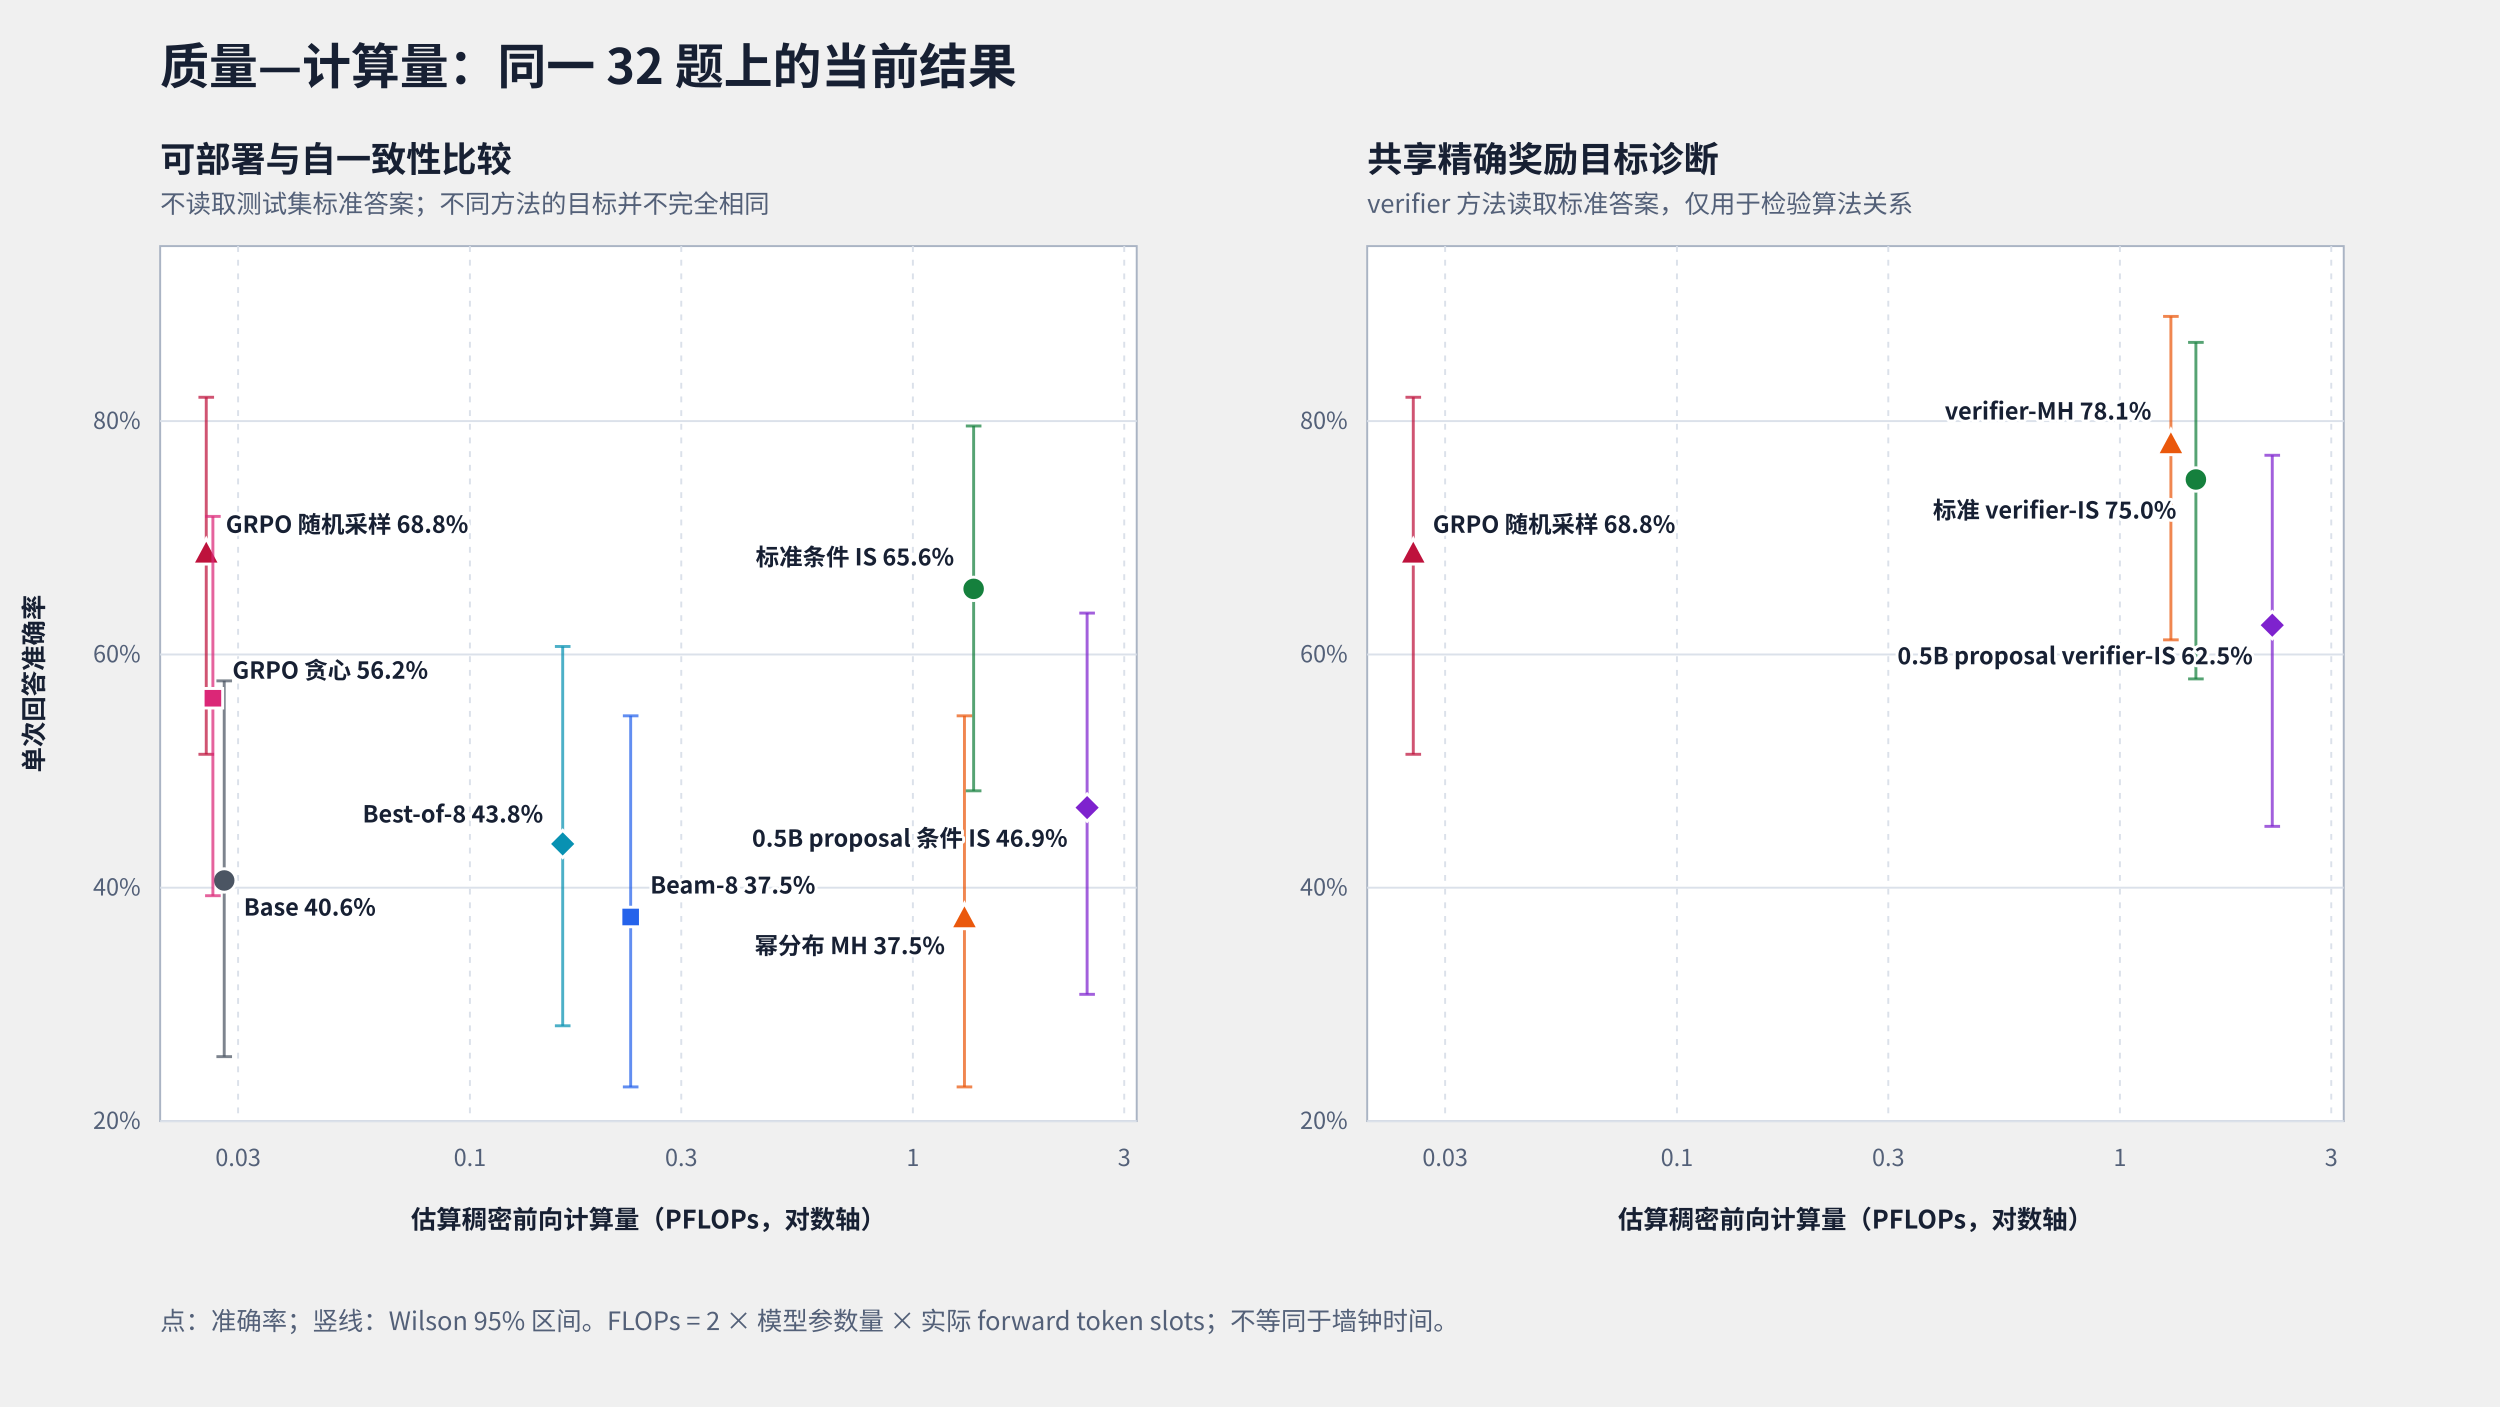
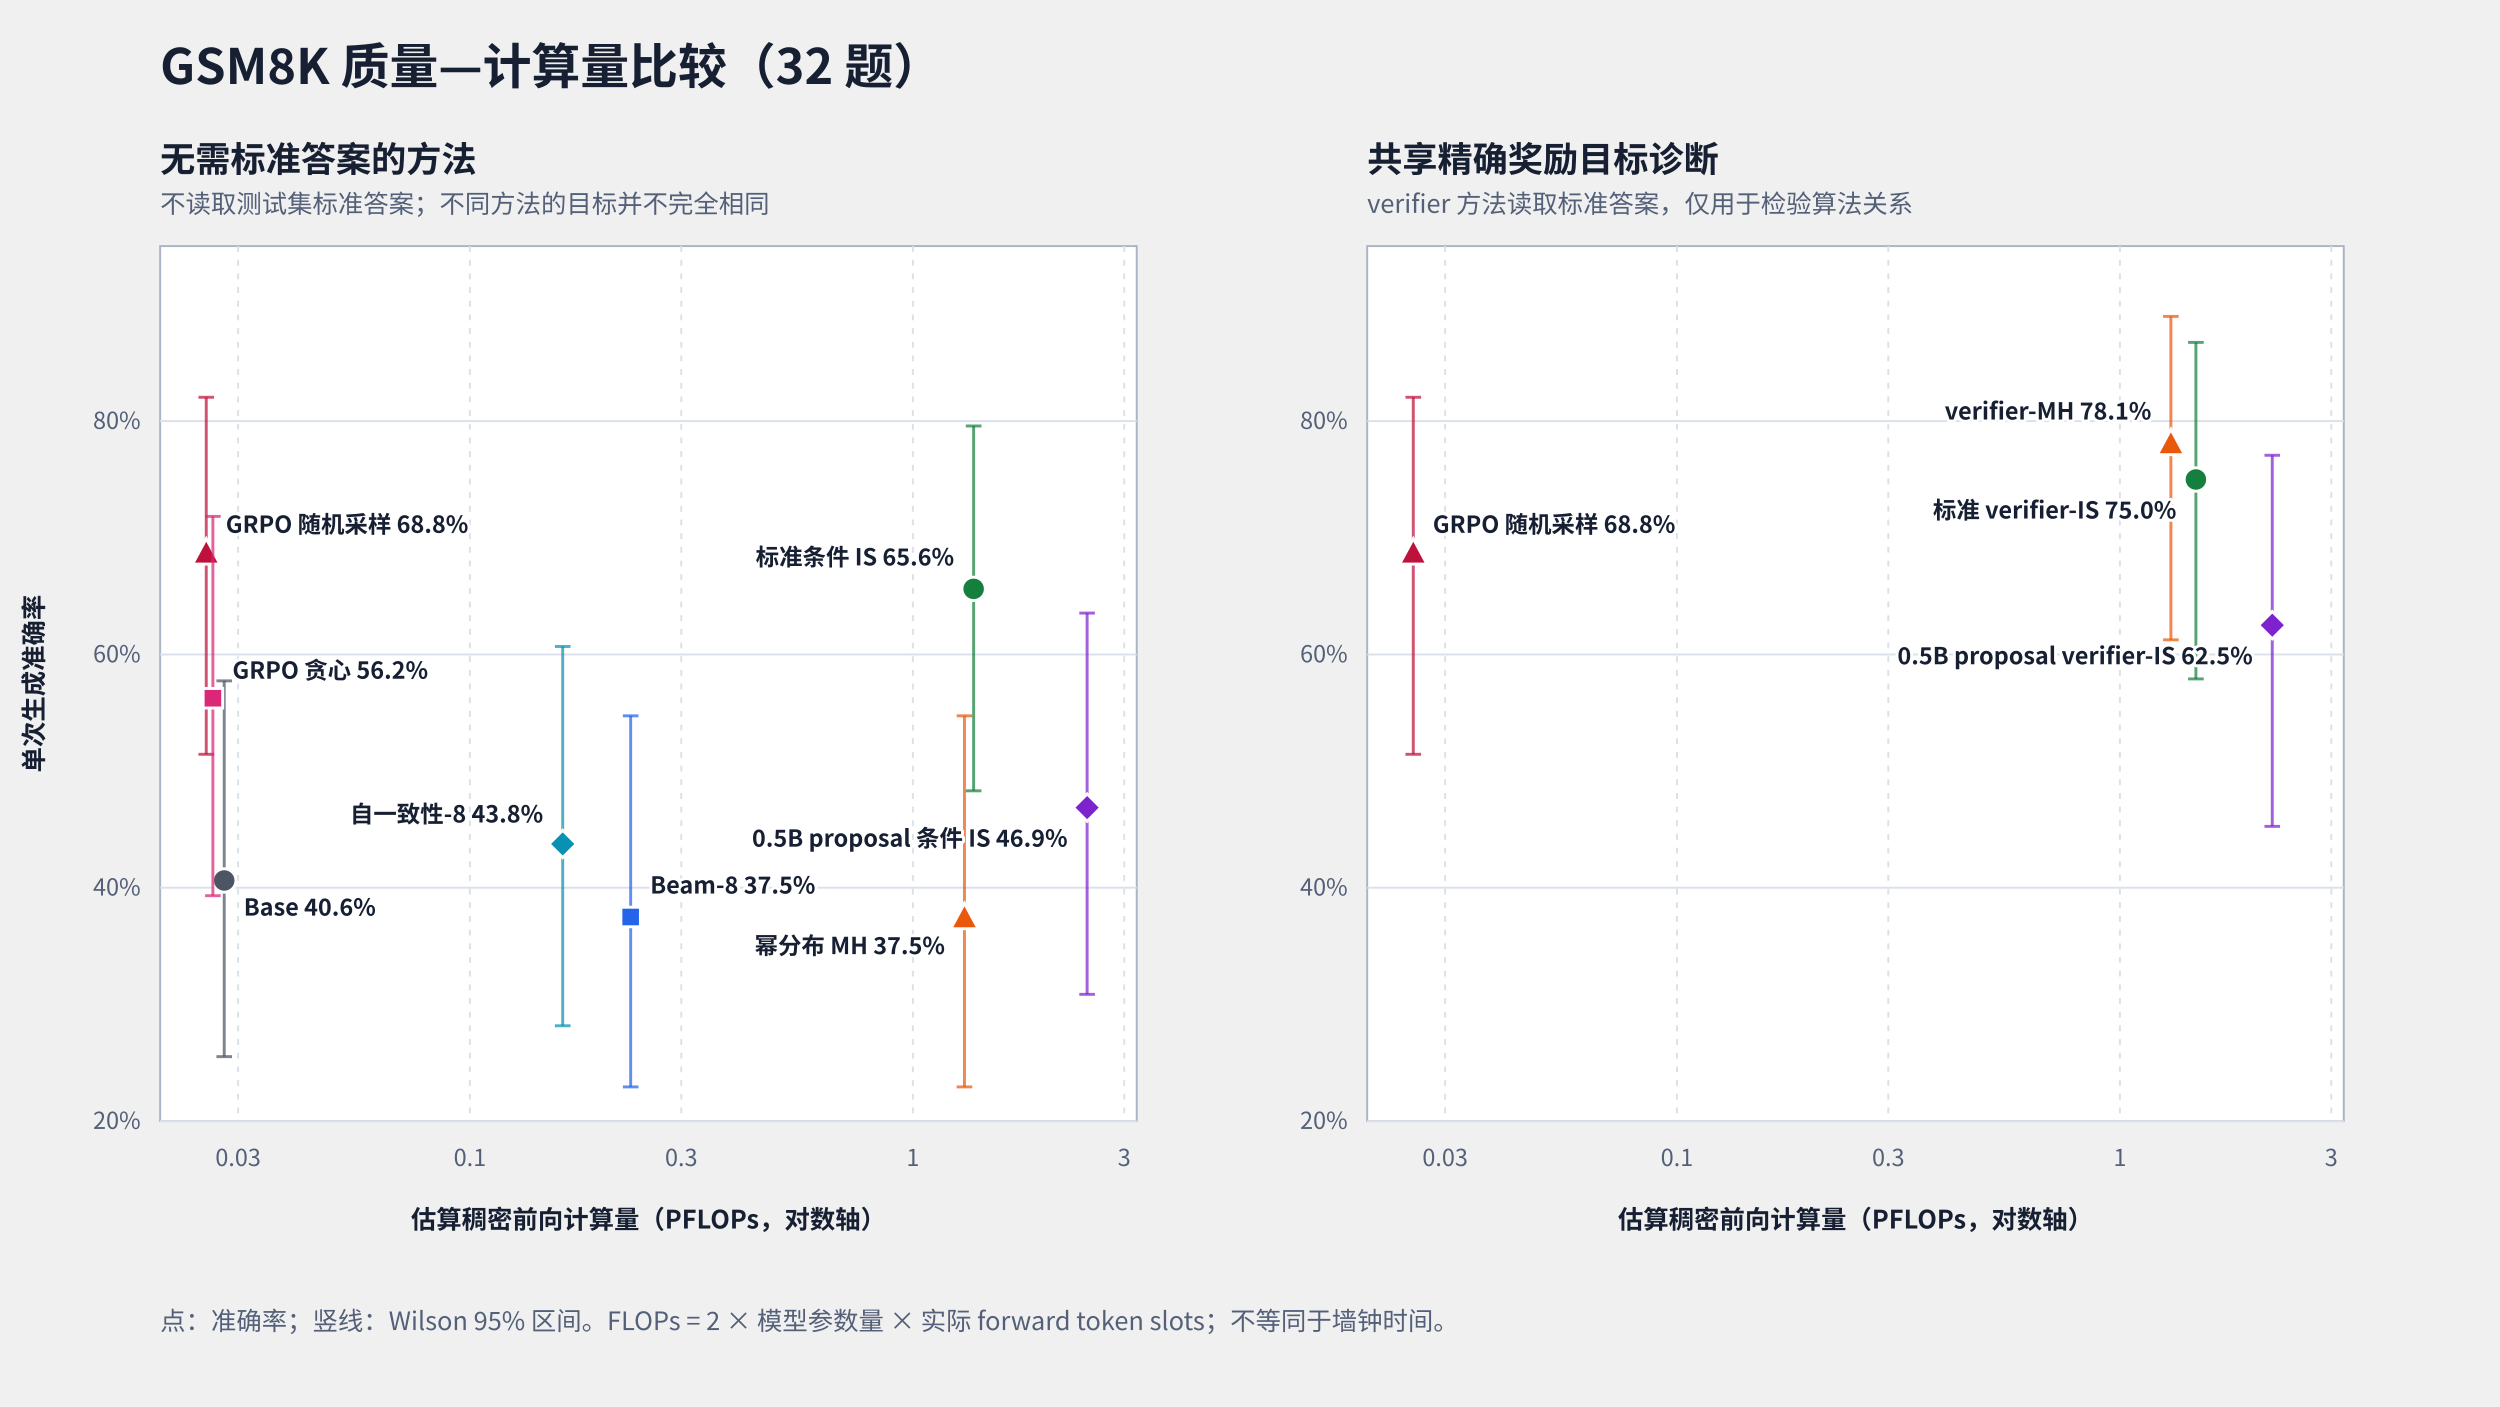
<svg xmlns="http://www.w3.org/2000/svg" width="1280" height="720" viewBox="0 0 1280 720" role="img" aria-labelledby="title desc">
  <style>
text { font-family: 'Noto Sans CJK SC', 'Microsoft YaHei', Arial, sans-serif; fill: #172033; }
.title { font-size: 25px; font-weight: 600; }
.panel-title { font-size: 18px; font-weight: 600; }
.panel-subtitle { font-size: 13px; fill: #536078; }
.frame { fill: #ffffff; stroke: #aab4c4; stroke-width: 1; }
.grid { stroke: #dbe1ea; stroke-width: 1; }
.grid.vertical { stroke-dasharray: 3 4; }
.tick { font-size: 12px; fill: #536078; }
.axis-title { font-size: 13px; font-weight: 600; }
.point-label { font-size: 12px; font-weight: 600; paint-order: stroke; stroke: #ffffff; stroke-width: 3px; stroke-linejoin: round; }
.error { stroke-width: 1.5; opacity: 0.72; }
.note { font-size: 13px; fill: #536078; }
</style>
-   <text id="main-title" class="title" x="82" y="43">质量—计算量：同一 32 题上的当前结果</text>
-   <text class="panel-title" x="82" y="88">可部署与自一致性比较</text>
+   <text id="main-title" class="title" x="82" y="43">GSM8K 质量—计算量比较（32 题）</text>
+   <text class="panel-title" x="82" y="88">无需标准答案的方法</text>
  <text class="panel-subtitle" x="82" y="109">不读取测试集标准答案；不同方法的目标并不完全相同</text>
  <rect class="frame" x="82" y="126" width="500" height="448" />
  <line class="grid" x1="82" y1="574.0" x2="582" y2="574.0" />
  <text class="tick" x="72" y="578.0" text-anchor="end">20%</text>
  <line class="grid" x1="82" y1="454.5" x2="582" y2="454.5" />
  <text class="tick" x="72" y="458.5" text-anchor="end">40%</text>
  <line class="grid" x1="82" y1="335.1" x2="582" y2="335.1" />
  <text class="tick" x="72" y="339.1" text-anchor="end">60%</text>
  <line class="grid" x1="82" y1="215.6" x2="582" y2="215.6" />
  <text class="tick" x="72" y="219.6" text-anchor="end">80%</text>
  <line class="grid vertical" x1="121.9" y1="126" x2="121.9" y2="574" />
  <text class="tick" x="121.9" y="597" text-anchor="middle">0.03</text>
  <line class="grid vertical" x1="240.6" y1="126" x2="240.6" y2="574" />
  <text class="tick" x="240.6" y="597" text-anchor="middle">0.1</text>
  <line class="grid vertical" x1="348.8" y1="126" x2="348.8" y2="574" />
  <text class="tick" x="348.8" y="597" text-anchor="middle">0.3</text>
  <line class="grid vertical" x1="467.4" y1="126" x2="467.4" y2="574" />
  <text class="tick" x="467.4" y="597" text-anchor="middle">1</text>
  <line class="grid vertical" x1="575.6" y1="126" x2="575.6" y2="574" />
  <text class="tick" x="575.6" y="597" text-anchor="middle">3</text>
  <g aria-label="Base  40.6%, 0.0279 PFLOPs">
    <line class="error" x1="114.8" y1="348.6" x2="114.8" y2="541.0" stroke="#4b5563" />
    <line class="error" x1="110.8" y1="348.6" x2="118.8" y2="348.6" stroke="#4b5563" />
    <line class="error" x1="110.8" y1="541.0" x2="118.8" y2="541.0" stroke="#4b5563" />
    <circle cx="114.8" cy="450.8" r="6" fill="#4b5563" stroke="#ffffff" stroke-width="1.5" />
    <text class="point-label" x="124.8" y="468.8" text-anchor="start">Base  40.6%</text>
  </g>
  <g aria-label="Beam-8  37.5%, 0.2306 PFLOPs">
    <line class="error" x1="322.9" y1="366.5" x2="322.9" y2="556.5" stroke="#2563eb" />
    <line class="error" x1="318.9" y1="366.5" x2="326.9" y2="366.5" stroke="#2563eb" />
    <line class="error" x1="318.9" y1="556.5" x2="326.9" y2="556.5" stroke="#2563eb" />
    <rect x="317.9" y="464.5" width="10" height="10" fill="#2563eb" stroke="#ffffff" stroke-width="1.5" />
    <text class="point-label" x="332.9" y="457.5" text-anchor="start">Beam-8  37.5%</text>
  </g>
-   <g aria-label="Best-of-8  43.8%, 0.1621 PFLOPs">
+   <g aria-label="自一致性-8  43.8%, 0.1621 PFLOPs">
    <line class="error" x1="288.1" y1="331.0" x2="288.1" y2="525.2" stroke="#0891b2" />
    <line class="error" x1="284.1" y1="331.0" x2="292.1" y2="331.0" stroke="#0891b2" />
    <line class="error" x1="284.1" y1="525.2" x2="292.1" y2="525.2" stroke="#0891b2" />
    <polygon points="288.1,425.1 295.1,432.1 288.1,439.1 281.1,432.1" fill="#0891b2" stroke="#ffffff" stroke-width="1.5" />
-     <text class="point-label" x="278.1" y="421.1" text-anchor="end">Best-of-8  43.8%</text>
+     <text class="point-label" x="278.1" y="421.1" text-anchor="end">自一致性-8  43.8%</text>
  </g>
  <g aria-label="幂分布 MH  37.5%, 1.3077 PFLOPs">
    <line class="error" x1="493.8" y1="366.5" x2="493.8" y2="556.5" stroke="#ea580c" />
    <line class="error" x1="489.8" y1="366.5" x2="497.8" y2="366.5" stroke="#ea580c" />
    <line class="error" x1="489.8" y1="556.5" x2="497.8" y2="556.5" stroke="#ea580c" />
    <polygon points="493.8,462.5 500.8,475.5 486.8,475.5" fill="#ea580c" stroke="#ffffff" stroke-width="1.5" />
    <text class="point-label" x="483.8" y="488.5" text-anchor="end">幂分布 MH  37.5%</text>
  </g>
  <g aria-label="标准条件 IS  65.6%, 1.3706 PFLOPs">
    <line class="error" x1="498.5" y1="218.1" x2="498.5" y2="404.9" stroke="#15803d" />
    <line class="error" x1="494.5" y1="218.1" x2="502.5" y2="218.1" stroke="#15803d" />
    <line class="error" x1="494.5" y1="404.9" x2="502.5" y2="404.9" stroke="#15803d" />
    <circle cx="498.5" cy="301.5" r="6" fill="#15803d" stroke="#ffffff" stroke-width="1.5" />
    <text class="point-label" x="488.5" y="289.5" text-anchor="end">标准条件 IS  65.6%</text>
  </g>
  <g aria-label="0.5B proposal 条件 IS  46.9%, 2.4724 PFLOPs">
    <line class="error" x1="556.6" y1="313.9" x2="556.6" y2="509.1" stroke="#7e22ce" />
    <line class="error" x1="552.6" y1="313.9" x2="560.6" y2="313.9" stroke="#7e22ce" />
    <line class="error" x1="552.6" y1="509.1" x2="560.6" y2="509.1" stroke="#7e22ce" />
    <polygon points="556.6,406.5 563.6,413.5 556.6,420.5 549.6,413.5" fill="#7e22ce" stroke="#ffffff" stroke-width="1.5" />
    <text class="point-label" x="546.6" y="433.5" text-anchor="end">0.5B proposal 条件 IS  46.9%</text>
  </g>
  <g aria-label="GRPO 随机采样  68.8%, 0.0254 PFLOPs">
    <line class="error" x1="105.6" y1="203.4" x2="105.6" y2="386.2" stroke="#be123c" />
    <line class="error" x1="101.6" y1="203.4" x2="109.6" y2="203.4" stroke="#be123c" />
    <line class="error" x1="101.6" y1="386.2" x2="109.6" y2="386.2" stroke="#be123c" />
    <polygon points="105.6,275.8 112.6,288.8 98.6,288.8" fill="#be123c" stroke="#ffffff" stroke-width="1.5" />
    <text class="point-label" x="115.6" y="272.8" text-anchor="start">GRPO 随机采样  68.8%</text>
  </g>
  <g aria-label="GRPO 贪心  56.2%, 0.0263 PFLOPs">
    <line class="error" x1="109.0" y1="264.4" x2="109.0" y2="458.6" stroke="#db2777" />
    <line class="error" x1="105.0" y1="264.4" x2="113.0" y2="264.4" stroke="#db2777" />
    <line class="error" x1="105.0" y1="458.6" x2="113.0" y2="458.6" stroke="#db2777" />
    <rect x="104.0" y="352.5" width="10" height="10" fill="#db2777" stroke="#ffffff" stroke-width="1.5" />
    <text class="point-label" x="119.0" y="347.5" text-anchor="start">GRPO 贪心  56.2%</text>
  </g>
  <text class="axis-title" x="332.0" y="629" text-anchor="middle">估算稠密前向计算量（PFLOPs，对数轴）</text>
  <text class="panel-title" x="700" y="88">共享精确奖励目标诊断</text>
  <text class="panel-subtitle" x="700" y="109">verifier 方法读取标准答案，仅用于检验算法关系</text>
  <rect class="frame" x="700" y="126" width="500" height="448" />
  <line class="grid" x1="700" y1="574.0" x2="1200" y2="574.0" />
  <text class="tick" x="690" y="578.0" text-anchor="end">20%</text>
  <line class="grid" x1="700" y1="454.5" x2="1200" y2="454.5" />
  <text class="tick" x="690" y="458.5" text-anchor="end">40%</text>
  <line class="grid" x1="700" y1="335.1" x2="1200" y2="335.1" />
  <text class="tick" x="690" y="339.1" text-anchor="end">60%</text>
  <line class="grid" x1="700" y1="215.6" x2="1200" y2="215.6" />
  <text class="tick" x="690" y="219.6" text-anchor="end">80%</text>
  <line class="grid vertical" x1="739.9" y1="126" x2="739.9" y2="574" />
  <text class="tick" x="739.9" y="597" text-anchor="middle">0.03</text>
  <line class="grid vertical" x1="858.6" y1="126" x2="858.6" y2="574" />
  <text class="tick" x="858.6" y="597" text-anchor="middle">0.1</text>
  <line class="grid vertical" x1="966.8" y1="126" x2="966.8" y2="574" />
  <text class="tick" x="966.8" y="597" text-anchor="middle">0.3</text>
  <line class="grid vertical" x1="1085.4" y1="126" x2="1085.4" y2="574" />
  <text class="tick" x="1085.4" y="597" text-anchor="middle">1</text>
  <line class="grid vertical" x1="1193.6" y1="126" x2="1193.6" y2="574" />
  <text class="tick" x="1193.6" y="597" text-anchor="middle">3</text>
  <g aria-label="verifier-MH  78.1%, 1.3028 PFLOPs">
    <line class="error" x1="1111.5" y1="162.0" x2="1111.5" y2="327.6" stroke="#ea580c" />
    <line class="error" x1="1107.5" y1="162.0" x2="1115.5" y2="162.0" stroke="#ea580c" />
    <line class="error" x1="1107.5" y1="327.6" x2="1115.5" y2="327.6" stroke="#ea580c" />
    <polygon points="1111.5,219.8 1118.5,232.8 1104.5,232.8" fill="#ea580c" stroke="#ffffff" stroke-width="1.5" />
    <text class="point-label" x="1101.5" y="214.8" text-anchor="end">verifier-MH  78.1%</text>
  </g>
  <g aria-label="标准 verifier-IS  75.0%, 1.4839 PFLOPs">
    <line class="error" x1="1124.3" y1="175.3" x2="1124.3" y2="347.6" stroke="#15803d" />
    <line class="error" x1="1120.3" y1="175.3" x2="1128.3" y2="175.3" stroke="#15803d" />
    <line class="error" x1="1120.3" y1="347.6" x2="1128.3" y2="347.6" stroke="#15803d" />
    <circle cx="1124.3" cy="245.5" r="6" fill="#15803d" stroke="#ffffff" stroke-width="1.5" />
    <text class="point-label" x="1114.3" y="265.5" text-anchor="end">标准 verifier-IS  75.0%</text>
  </g>
  <g aria-label="0.5B proposal verifier-IS  62.5%, 2.2077 PFLOPs">
    <line class="error" x1="1163.4" y1="233.1" x2="1163.4" y2="423.1" stroke="#7e22ce" />
    <line class="error" x1="1159.4" y1="233.1" x2="1167.4" y2="233.1" stroke="#7e22ce" />
    <line class="error" x1="1159.4" y1="423.1" x2="1167.4" y2="423.1" stroke="#7e22ce" />
    <polygon points="1163.4,313.1 1170.4,320.1 1163.4,327.1 1156.4,320.1" fill="#7e22ce" stroke="#ffffff" stroke-width="1.5" />
    <text class="point-label" x="1153.4" y="340.1" text-anchor="end">0.5B proposal verifier-IS  62.5%</text>
  </g>
  <g aria-label="GRPO 随机采样  68.8%, 0.0254 PFLOPs">
    <line class="error" x1="723.6" y1="203.4" x2="723.6" y2="386.2" stroke="#be123c" />
    <line class="error" x1="719.6" y1="203.4" x2="727.6" y2="203.4" stroke="#be123c" />
    <line class="error" x1="719.6" y1="386.2" x2="727.6" y2="386.2" stroke="#be123c" />
    <polygon points="723.6,275.8 730.6,288.8 716.6,288.8" fill="#be123c" stroke="#ffffff" stroke-width="1.5" />
    <text class="point-label" x="733.6" y="272.8" text-anchor="start">GRPO 随机采样  68.8%</text>
  </g>
  <text class="axis-title" x="950.0" y="629" text-anchor="middle">估算稠密前向计算量（PFLOPs，对数轴）</text>
-   <text class="axis-title" x="22" y="350.0" text-anchor="middle" transform="rotate(-90 22 350.0)">单次回答准确率</text>
+   <text class="axis-title" x="22" y="350.0" text-anchor="middle" transform="rotate(-90 22 350.0)">单次生成准确率</text>
  <text class="note" x="82" y="681">点：准确率；竖线：Wilson 95% 区间。FLOPs = 2 × 模型参数量 × 实际 forward token slots；不等同于墙钟时间。</text>
</svg>
